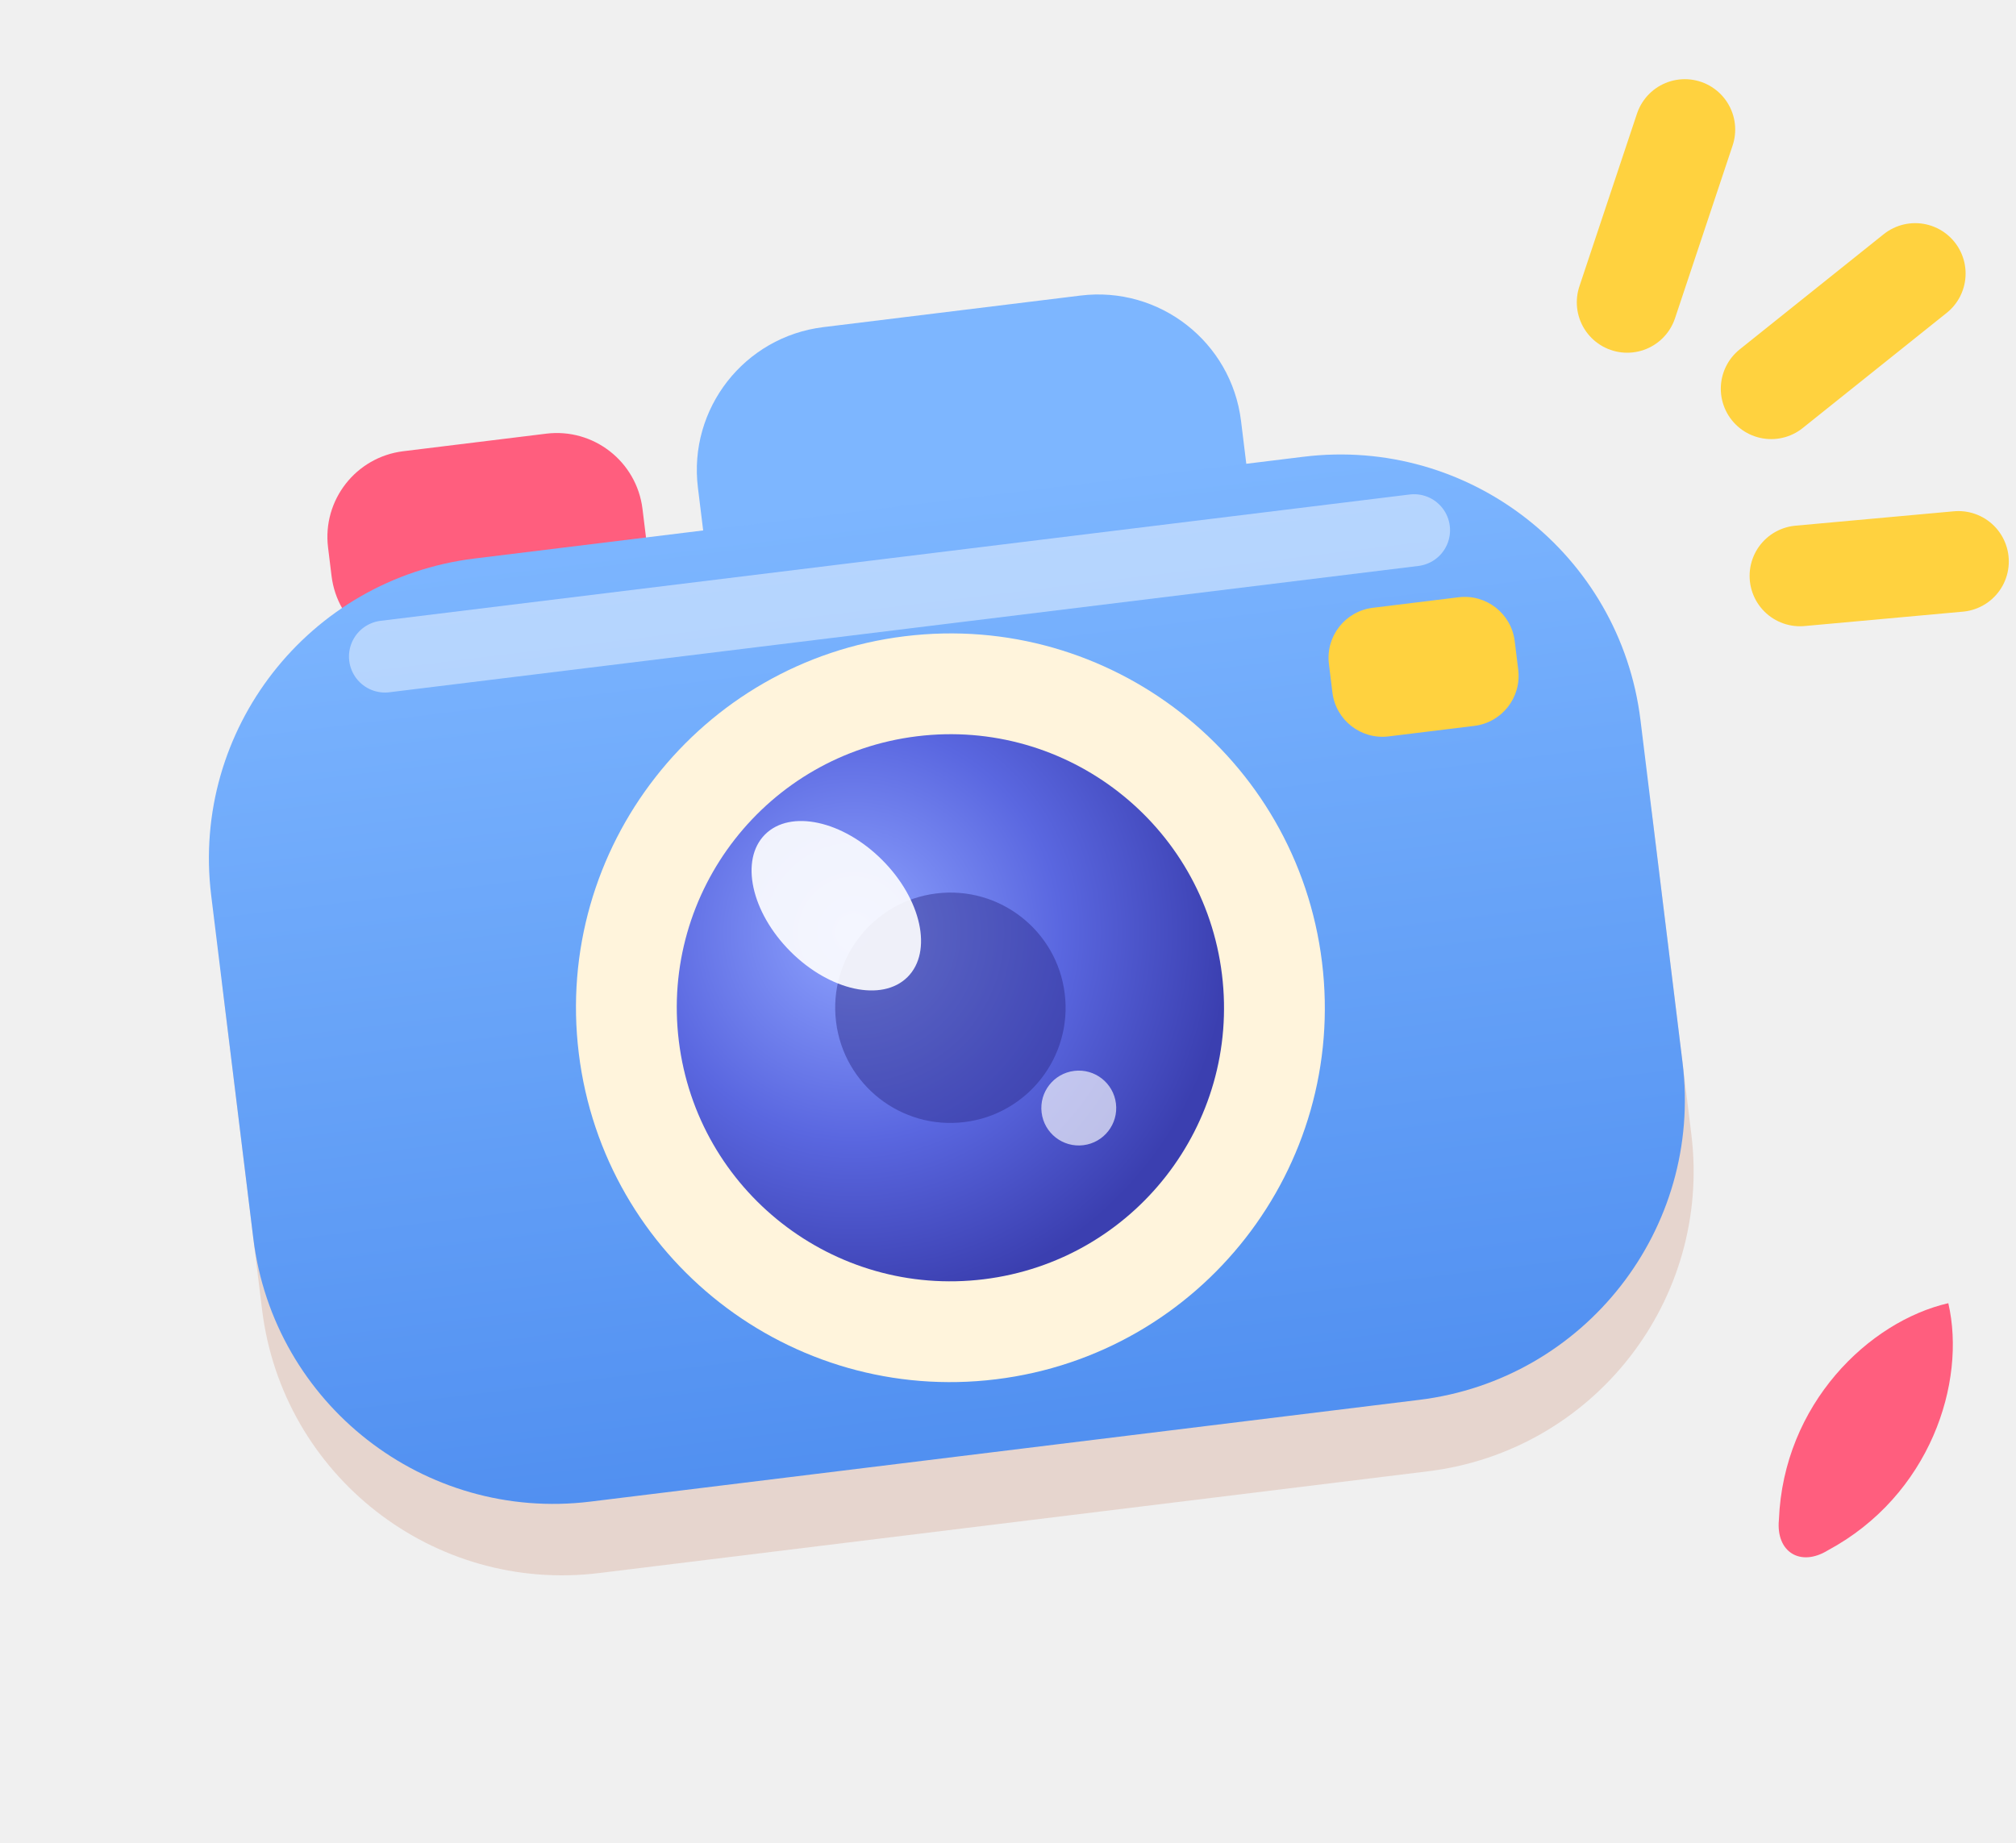
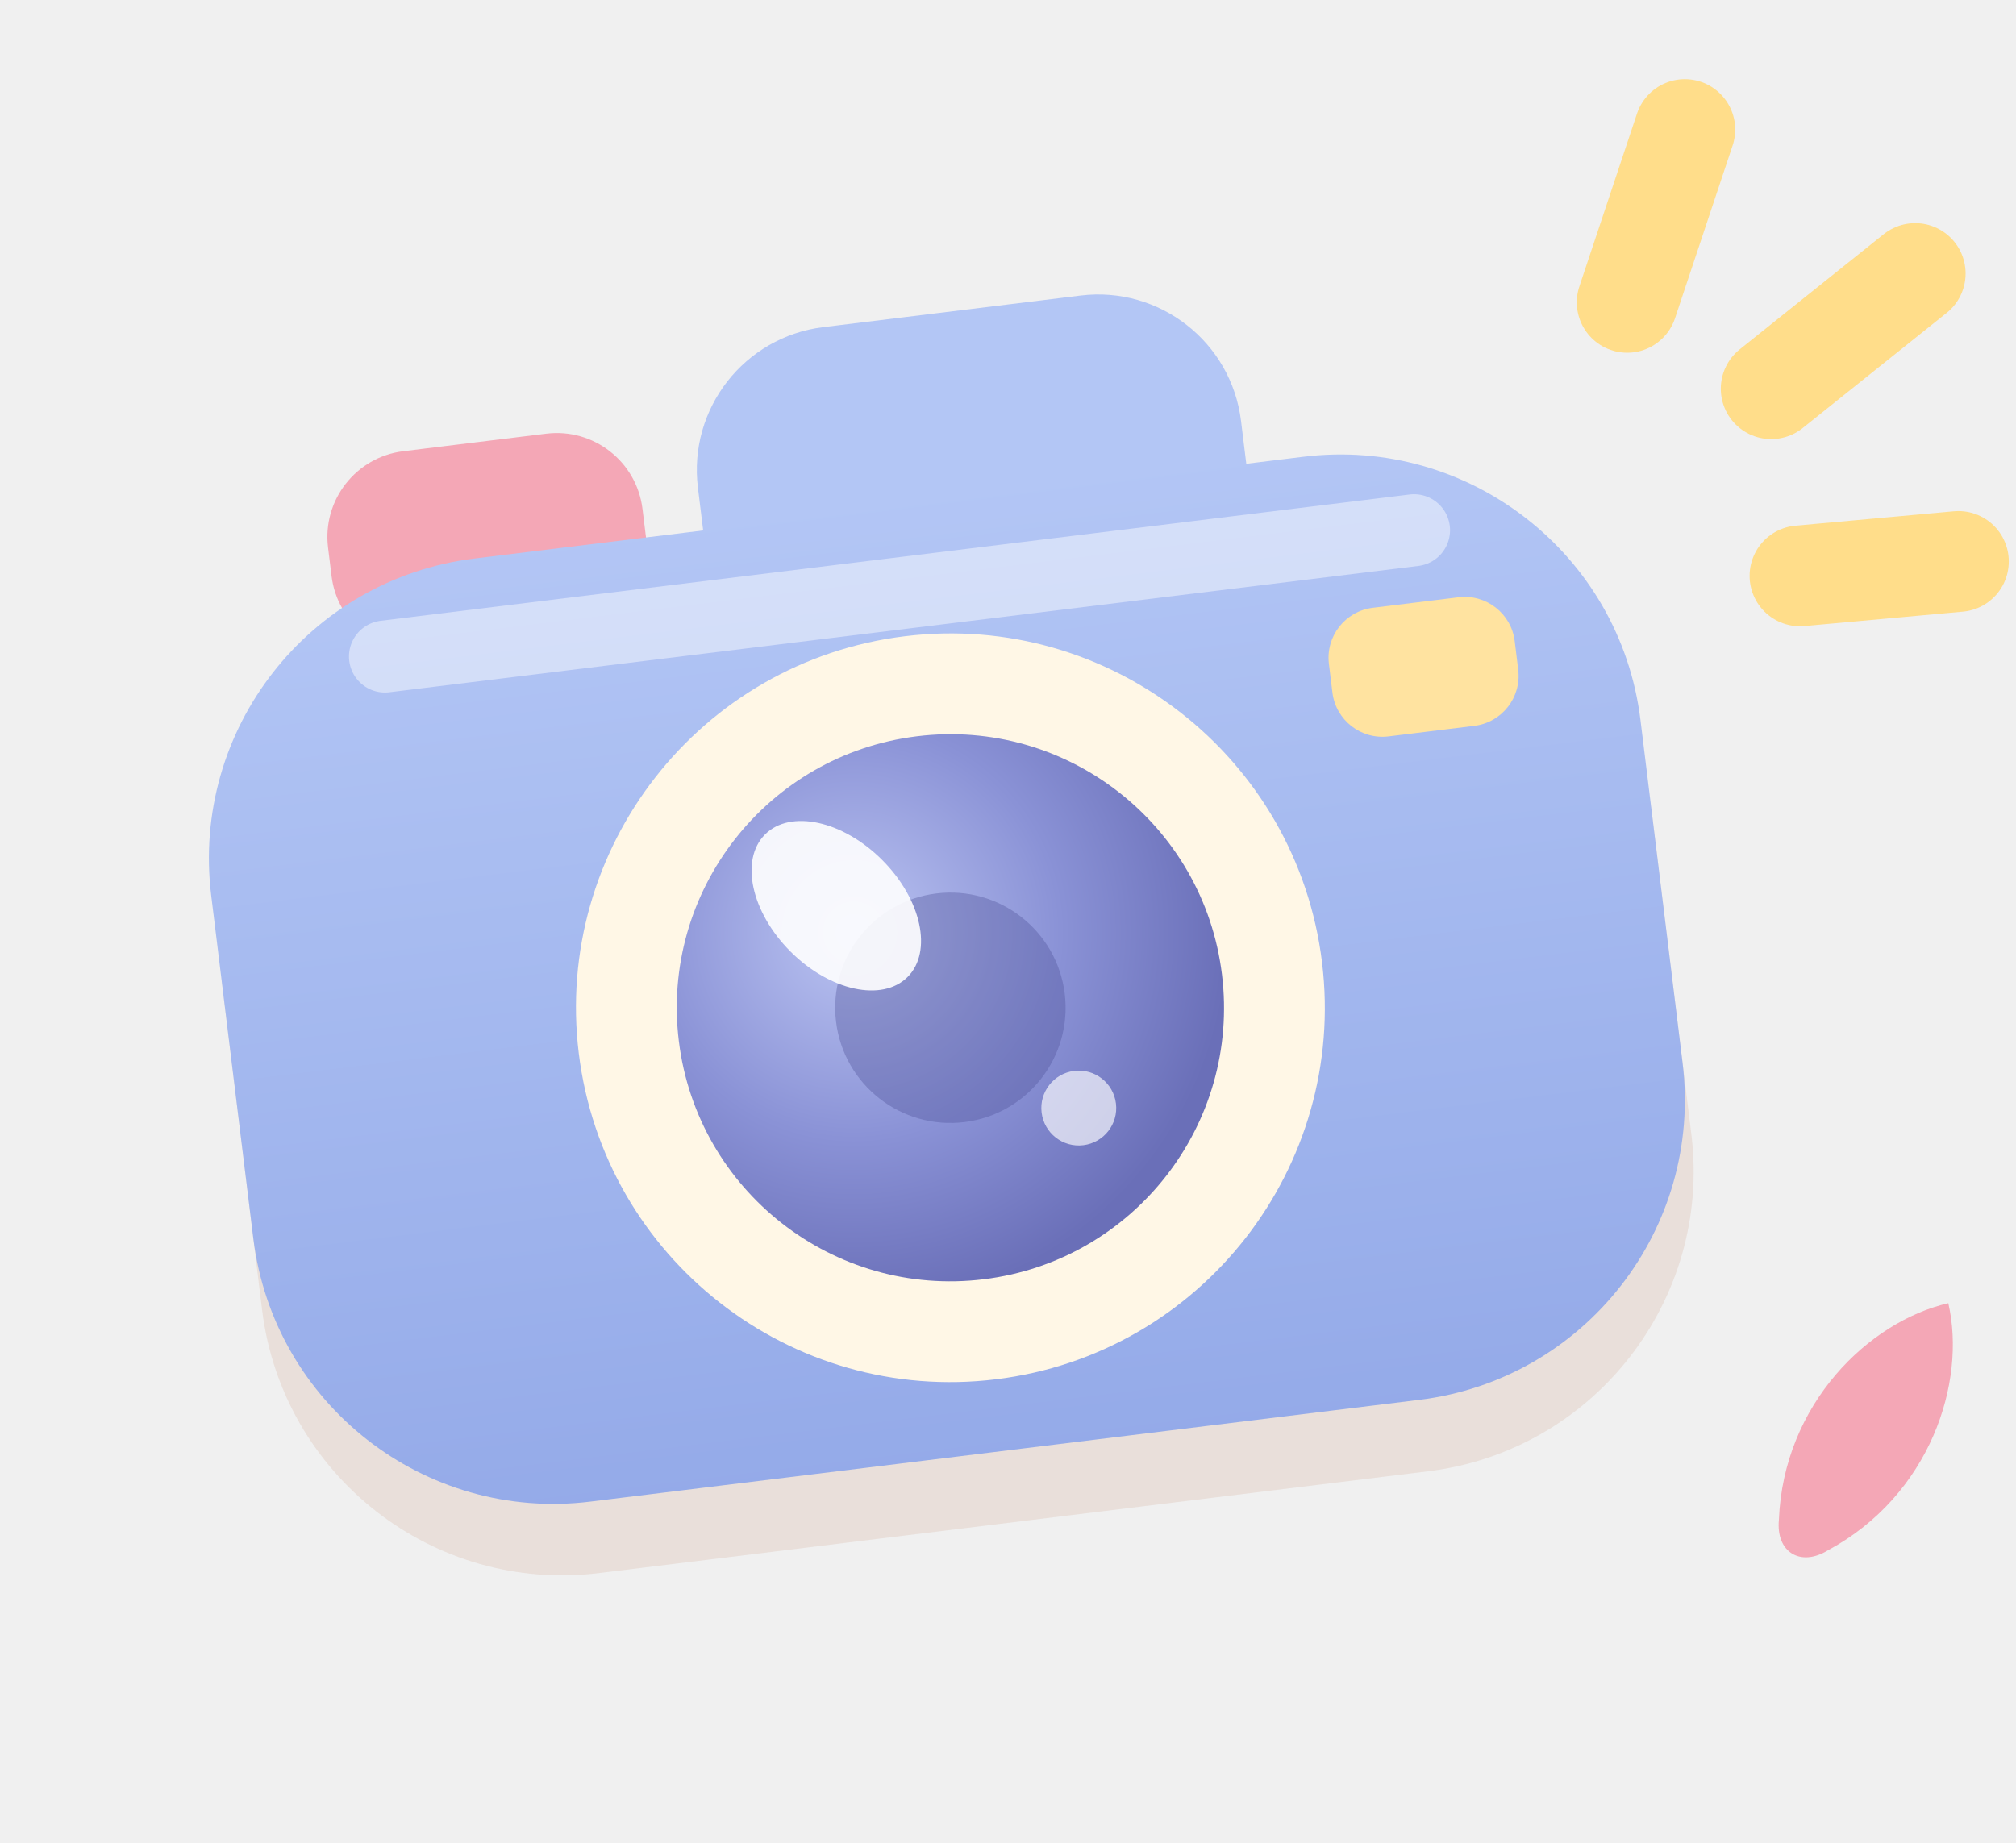
<svg xmlns="http://www.w3.org/2000/svg" width="140" height="128" viewBox="0 0 140 128" fill="none">
  <defs>
    <linearGradient id="body" x1="0" y1="34" x2="0" y2="104" gradientUnits="userSpaceOnUse">
-       <stop stop-color="#7DB6FF" />
-       <stop offset="1" stop-color="#4F8EF0" />
+       <stop stop-color="#B3C6F5" />
+       <stop offset="1" stop-color="#93A9E8" />
    </linearGradient>
    <radialGradient id="lens" cx="0" cy="0" r="1" gradientUnits="userSpaceOnUse" gradientTransform="translate(60 64) rotate(50) scale(26)">
-       <stop stop-color="#8FA4FF" />
-       <stop offset=".55" stop-color="#5A67E0" />
-       <stop offset="1" stop-color="#3B3FB0" />
+       <stop stop-color="#BBC4F2" />
+       <stop offset=".55" stop-color="#8A92D6" />
+       <stop offset="1" stop-color="#6A6FB8" />
    </radialGradient>
  </defs>
-   <path d="M128 108C124 101 126 93 130 89C134 93 136 101 132 108C131 110 129 110 128 108Z" fill="#FF5E7E" transform="rotate(32 130 99)" />
-   <path d="M117 9L113 21" stroke="#FFD23F" stroke-width="7" stroke-linecap="round" />
-   <path d="M133 19L123 27" stroke="#FFD23F" stroke-width="7" stroke-linecap="round" />
-   <path d="M136 39L125 40" stroke="#FFD23F" stroke-width="7" stroke-linecap="round" />
+   <path d="M128 108C124 101 126 93 130 89C134 93 136 101 132 108C131 110 129 110 128 108Z" fill="#F4A7B6" transform="rotate(32 130 99)" />
+   <path d="M117 9L113 21" stroke="#FFDD8A" stroke-width="7" stroke-linecap="round" />
+   <path d="M133 19L123 27" stroke="#FFDD8A" stroke-width="7" stroke-linecap="round" />
+   <path d="M136 39L125 40" stroke="#FFDD8A" stroke-width="7" stroke-linecap="round" />
  <g transform="rotate(-7 66 70)">
-     <rect x="16" y="42" width="100" height="64" rx="21" fill="#B4471F" fill-opacity=".16" />
-     <rect x="27" y="27" width="22" height="14" rx="6" fill="#FF5E7E" />
-     <rect x="53" y="22" width="38" height="24" rx="10" fill="#7DB6FF" />
+     <rect x="16" y="42" width="100" height="64" rx="21" fill="#B4603A" fill-opacity=".12" />
+     <rect x="27" y="27" width="22" height="14" rx="6" fill="#F4A7B6" />
+     <rect x="53" y="22" width="38" height="24" rx="10" fill="#B3C6F5" />
    <rect x="16" y="35" width="100" height="66" rx="21" fill="url(#body)" />
    <path d="M30 41H102" stroke="white" stroke-opacity=".45" stroke-width="5" stroke-linecap="round" />
-     <rect x="95" y="46" width="13" height="9" rx="3.5" fill="#FFD23F" />
-     <circle cx="66" cy="70" r="26" fill="#FFF4DC" />
+     <rect x="95" y="46" width="13" height="9" rx="3.5" fill="#FFE3A0" />
+     <circle cx="66" cy="70" r="26" fill="#FFF7E6" />
    <circle cx="66" cy="70" r="19" fill="url(#lens)" />
-     <circle cx="66" cy="70" r="8" fill="#2C2A86" fill-opacity=".45" />
+     <circle cx="66" cy="70" r="8" fill="#4B4F96" fill-opacity=".35" />
    <ellipse cx="59" cy="62" rx="4.5" ry="7" transform="rotate(-38 59 62)" fill="white" fill-opacity=".9" />
    <circle cx="74" cy="78" r="2.6" fill="white" fill-opacity=".65" />
  </g>
</svg>
